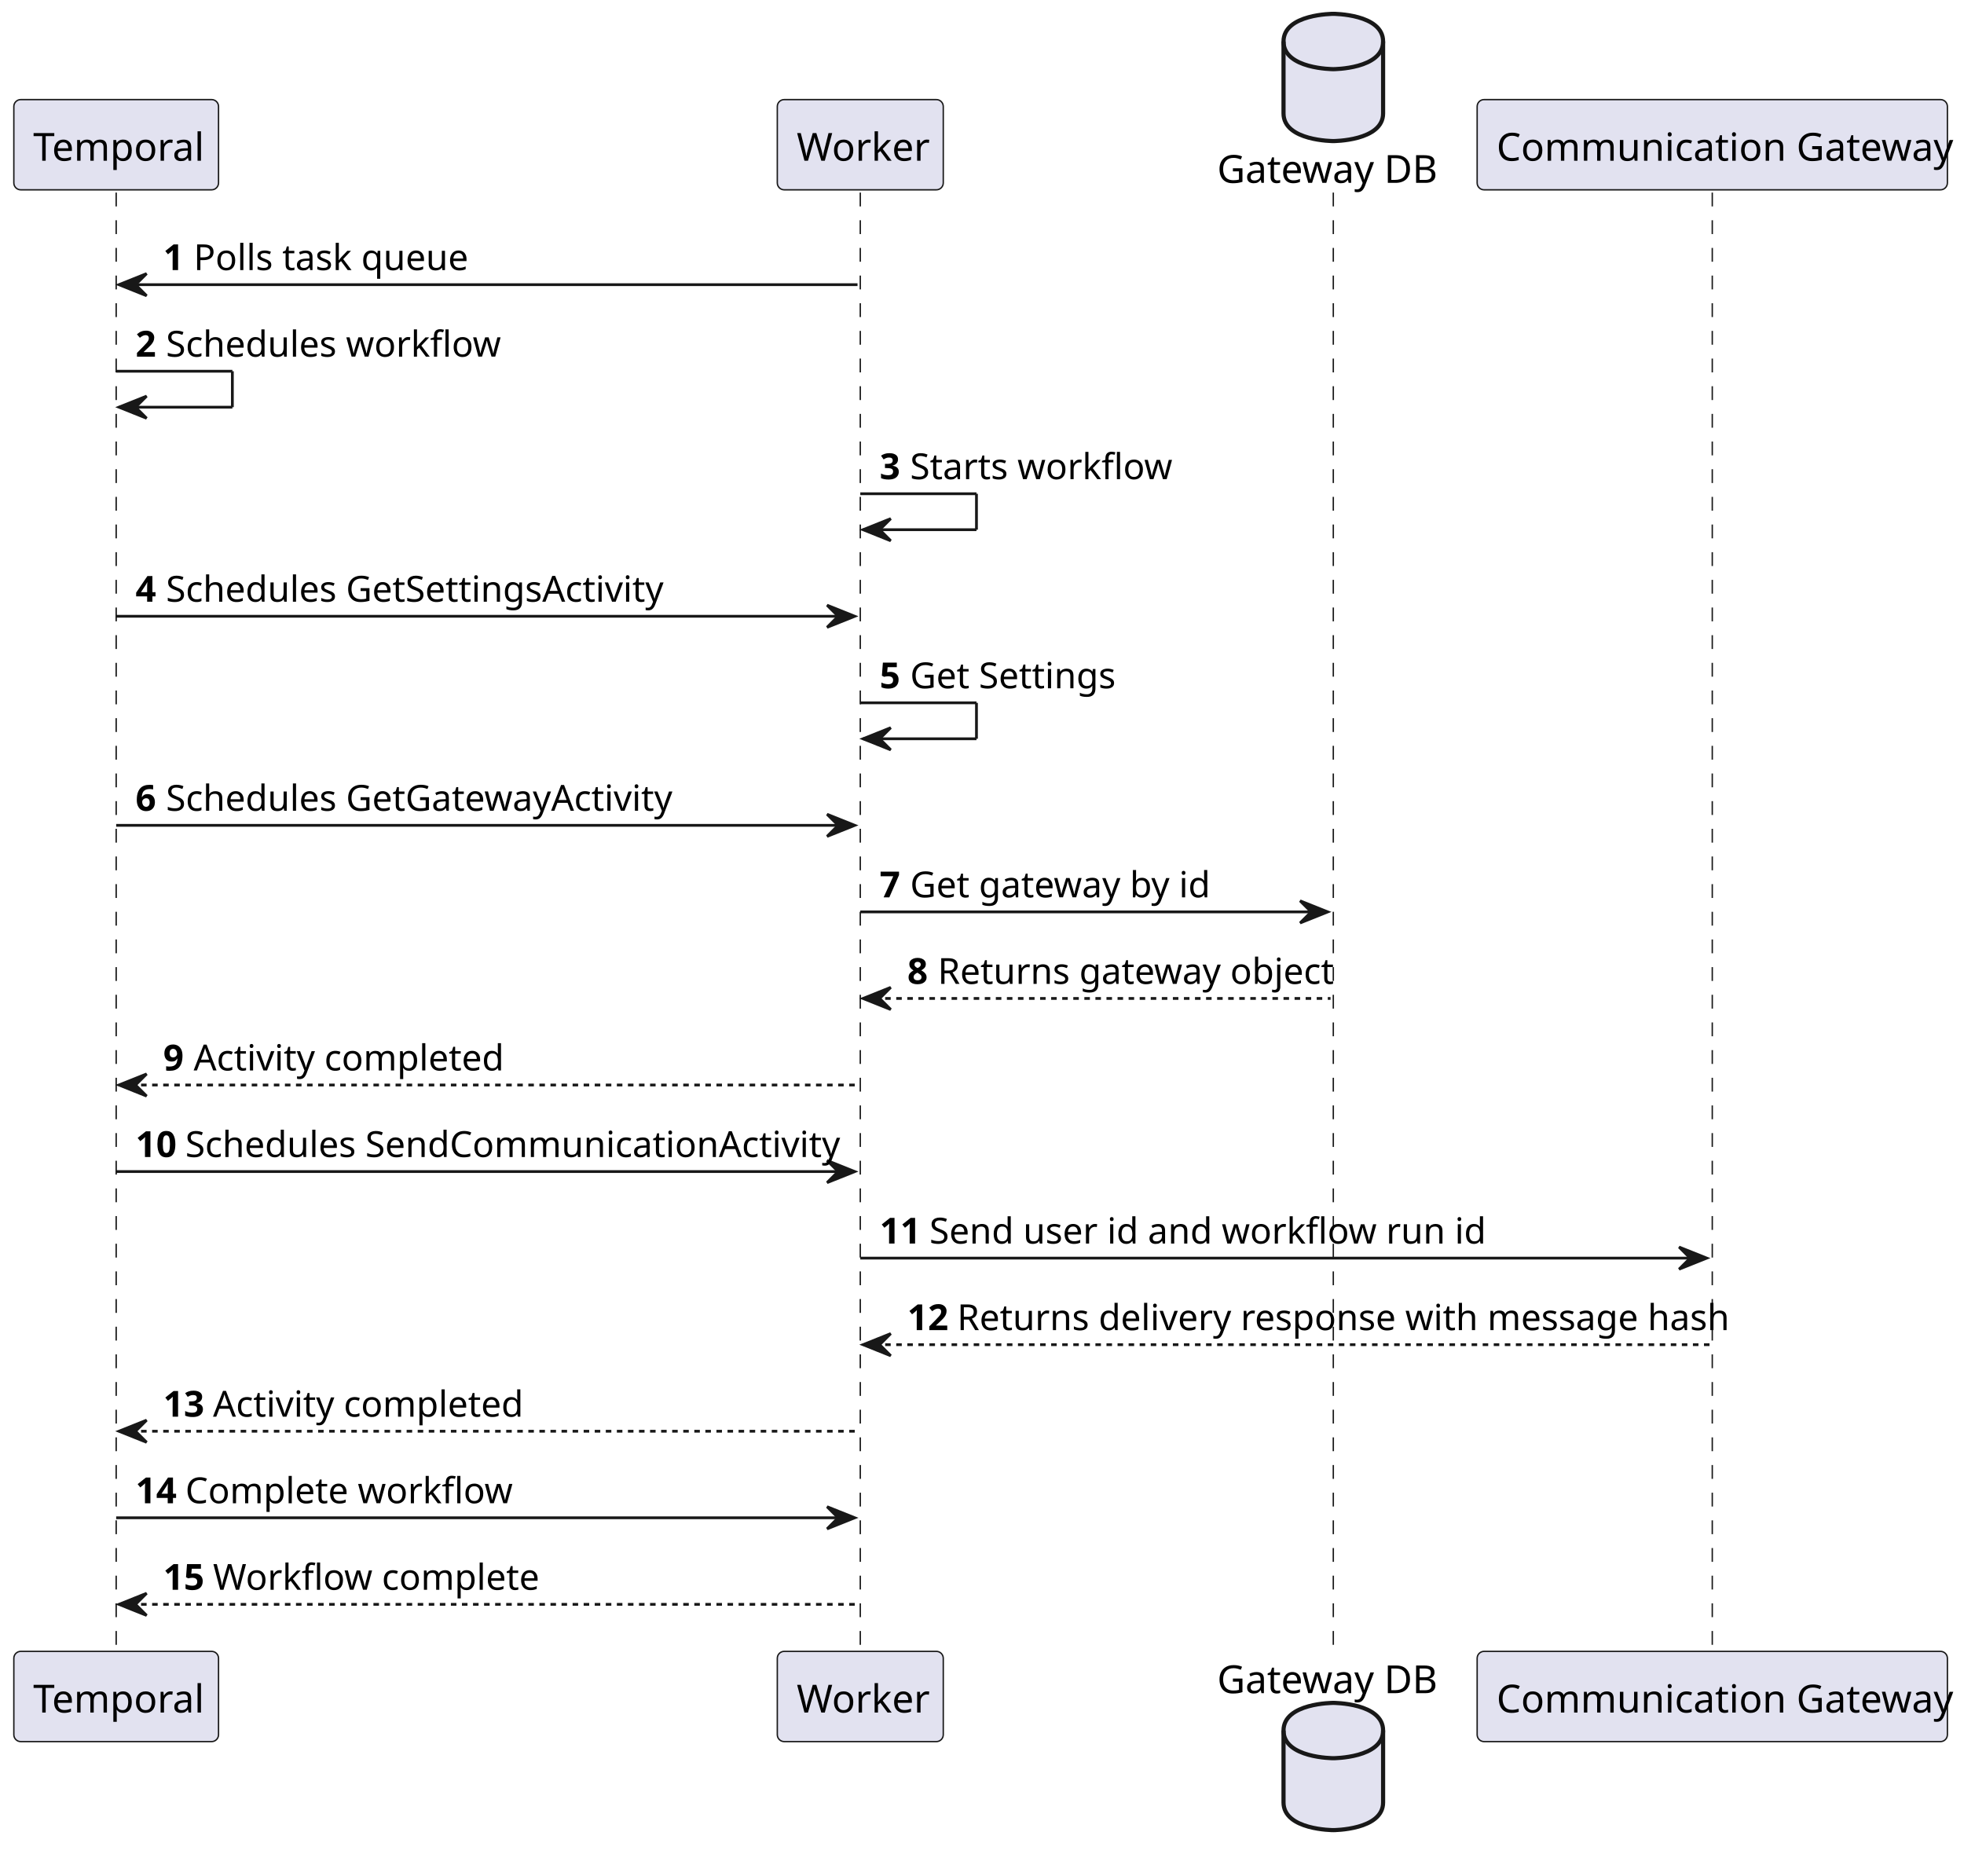
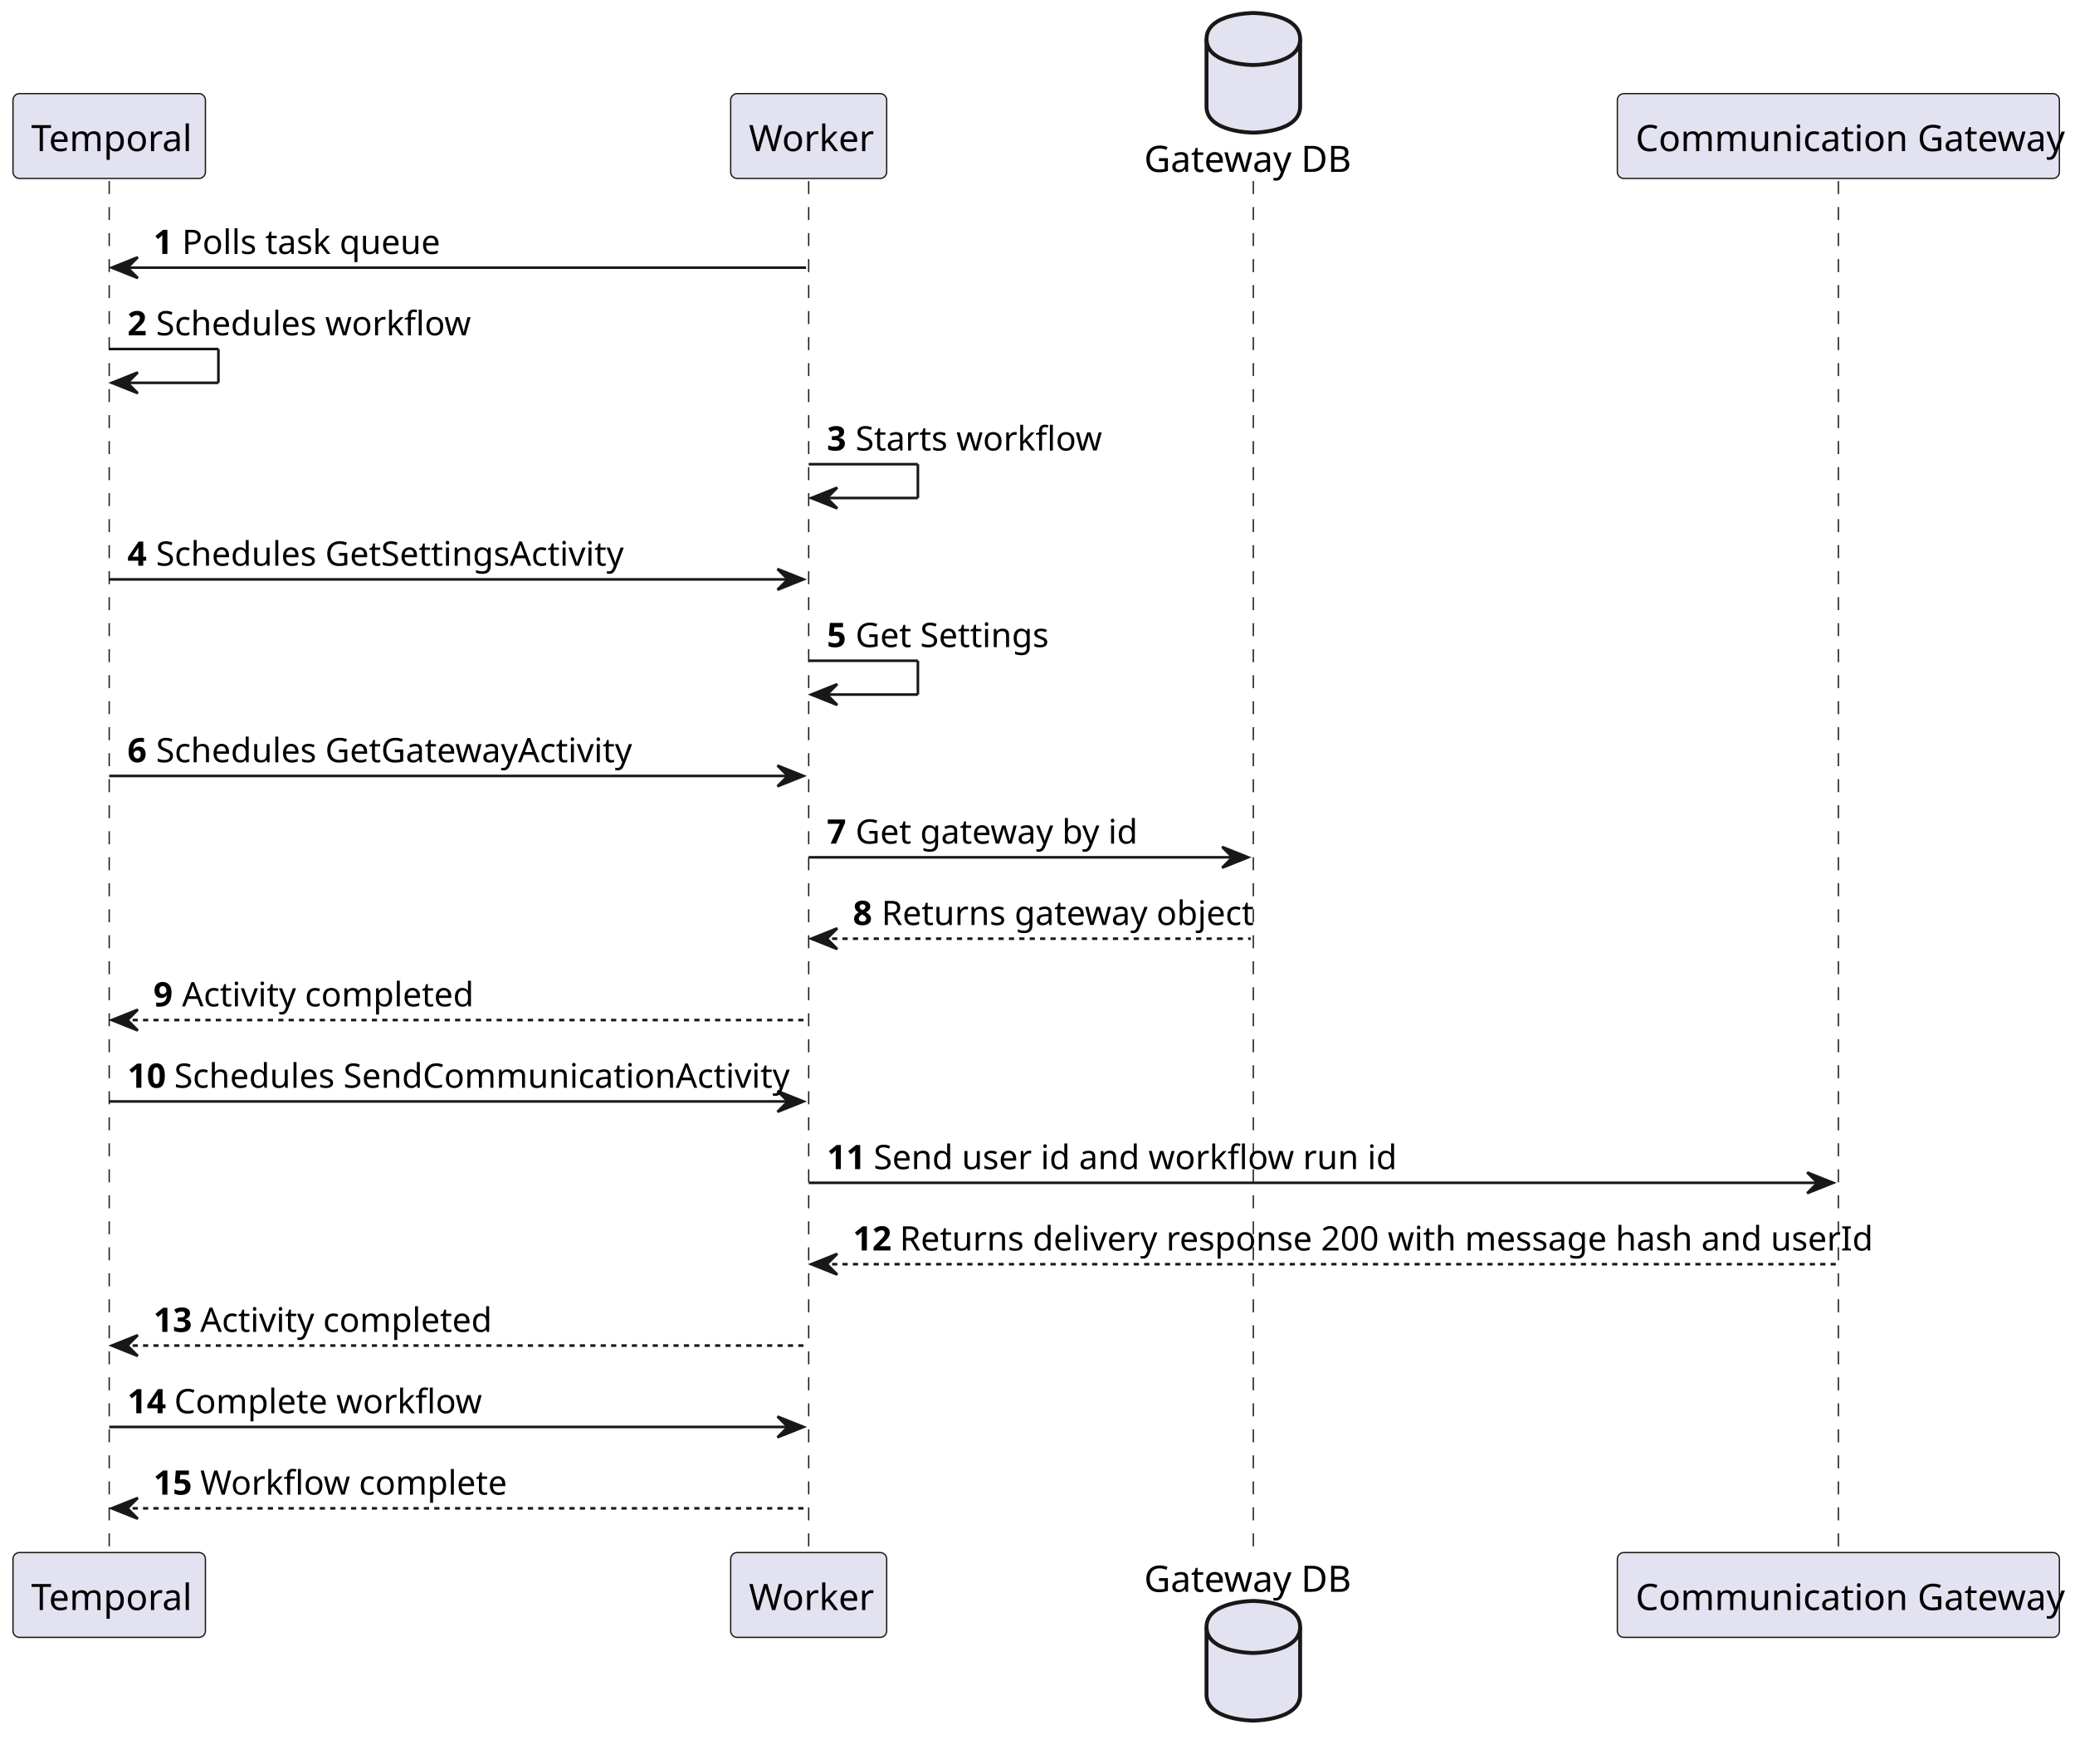
- <svg xmlns="http://www.w3.org/2000/svg" contentStyleType="text/css" height="678px" preserveAspectRatio="none" style="width:710px;height:678px;background:#FFFFFF;" version="1.1" viewBox="0 0 710 678" width="710px" zoomAndPan="magnify">
+ <svg xmlns="http://www.w3.org/2000/svg" contentStyleType="text/css" height="678px" preserveAspectRatio="none" style="width:798px;height:678px;background:#FFFFFF;" version="1.1" viewBox="0 0 798 678" width="798px" zoomAndPan="magnify">
  <defs />
  <g>
    <line style="stroke:#181818;stroke-width:0.5;stroke-dasharray:5.0,5.0;" x1="42" x2="42" y1="69.621" y2="597.986" />
    <line style="stroke:#181818;stroke-width:0.5;stroke-dasharray:5.0,5.0;" x1="311" x2="311" y1="69.621" y2="597.986" />
    <line style="stroke:#181818;stroke-width:0.5;stroke-dasharray:5.0,5.0;" x1="482" x2="482" y1="69.621" y2="597.986" />
-     <line style="stroke:#181818;stroke-width:0.5;stroke-dasharray:5.0,5.0;" x1="619" x2="619" y1="69.621" y2="597.986" />
+     <line style="stroke:#181818;stroke-width:0.5;stroke-dasharray:5.0,5.0;" x1="707" x2="707" y1="69.621" y2="597.986" />
    <rect fill="#E2E2F0" height="32.621" rx="2.5" ry="2.5" style="stroke:#181818;stroke-width:0.5;" width="74" x="5" y="36" />
    <text fill="#000000" font-family="sans-serif" font-size="14" lengthAdjust="spacing" textLength="60" x="12" y="58.107">Temporal</text>
    <rect fill="#E2E2F0" height="32.621" rx="2.5" ry="2.5" style="stroke:#181818;stroke-width:0.5;" width="74" x="5" y="596.986" />
    <text fill="#000000" font-family="sans-serif" font-size="14" lengthAdjust="spacing" textLength="60" x="12" y="619.094">Temporal</text>
    <rect fill="#E2E2F0" height="32.621" rx="2.5" ry="2.5" style="stroke:#181818;stroke-width:0.5;" width="60" x="281" y="36" />
    <text fill="#000000" font-family="sans-serif" font-size="14" lengthAdjust="spacing" textLength="46" x="288" y="58.107">Worker</text>
    <rect fill="#E2E2F0" height="32.621" rx="2.5" ry="2.5" style="stroke:#181818;stroke-width:0.5;" width="60" x="281" y="596.986" />
    <text fill="#000000" font-family="sans-serif" font-size="14" lengthAdjust="spacing" textLength="46" x="288" y="619.094">Worker</text>
    <text fill="#000000" font-family="sans-serif" font-size="14" lengthAdjust="spacing" textLength="78" x="440" y="66.107">Gateway DB</text>
    <path d="M464,15 C464,5 482,5 482,5 C482,5 500,5 500,15 L500,41 C500,51 482,51 482,51 C482,51 464,51 464,41 L464,15 " fill="#E2E2F0" style="stroke:#181818;stroke-width:1.5;" />
    <path d="M464,15 C464,25 482,25 482,25 C482,25 500,25 500,15 " fill="none" style="stroke:#181818;stroke-width:1.5;" />
    <text fill="#000000" font-family="sans-serif" font-size="14" lengthAdjust="spacing" textLength="78" x="440" y="612.094">Gateway DB</text>
    <path d="M464,625.607 C464,615.607 482,615.607 482,615.607 C482,615.607 500,615.607 500,625.607 L500,651.607 C500,661.607 482,661.607 482,661.607 C482,661.607 464,661.607 464,651.607 L464,625.607 " fill="#E2E2F0" style="stroke:#181818;stroke-width:1.5;" />
    <path d="M464,625.607 C464,635.607 482,635.607 482,635.607 C482,635.607 500,635.607 500,625.607 " fill="none" style="stroke:#181818;stroke-width:1.5;" />
-     <rect fill="#E2E2F0" height="32.621" rx="2.5" ry="2.5" style="stroke:#181818;stroke-width:0.5;" width="170" x="534" y="36" />
-     <text fill="#000000" font-family="sans-serif" font-size="14" lengthAdjust="spacing" textLength="156" x="541" y="58.107">Communication Gateway</text>
-     <rect fill="#E2E2F0" height="32.621" rx="2.5" ry="2.5" style="stroke:#181818;stroke-width:0.5;" width="170" x="534" y="596.986" />
-     <text fill="#000000" font-family="sans-serif" font-size="14" lengthAdjust="spacing" textLength="156" x="541" y="619.094">Communication Gateway</text>
+     <rect fill="#E2E2F0" height="32.621" rx="2.5" ry="2.5" style="stroke:#181818;stroke-width:0.5;" width="170" x="622" y="36" />
+     <text fill="#000000" font-family="sans-serif" font-size="14" lengthAdjust="spacing" textLength="156" x="629" y="58.107">Communication Gateway</text>
+     <rect fill="#E2E2F0" height="32.621" rx="2.5" ry="2.5" style="stroke:#181818;stroke-width:0.5;" width="170" x="622" y="596.986" />
+     <text fill="#000000" font-family="sans-serif" font-size="14" lengthAdjust="spacing" textLength="156" x="629" y="619.094">Communication Gateway</text>
    <polygon fill="#181818" points="53,98.912,43,102.912,53,106.912,49,102.912" style="stroke:#181818;stroke-width:1.0;" />
    <line style="stroke:#181818;stroke-width:1.0;" x1="47" x2="310" y1="102.912" y2="102.912" />
    <text fill="#000000" font-family="sans-serif" font-size="13" font-weight="bold" lengthAdjust="spacing" textLength="7" x="59" y="97.649">1</text>
    <text fill="#000000" font-family="sans-serif" font-size="13" lengthAdjust="spacing" textLength="97" x="70" y="97.649">Polls task queue</text>
    <line style="stroke:#181818;stroke-width:1.0;" x1="42" x2="84" y1="134.203" y2="134.203" />
    <line style="stroke:#181818;stroke-width:1.0;" x1="84" x2="84" y1="134.203" y2="147.203" />
    <line style="stroke:#181818;stroke-width:1.0;" x1="43" x2="84" y1="147.203" y2="147.203" />
    <polygon fill="#181818" points="53,143.203,43,147.203,53,151.203,49,147.203" style="stroke:#181818;stroke-width:1.0;" />
    <text fill="#000000" font-family="sans-serif" font-size="13" font-weight="bold" lengthAdjust="spacing" textLength="7" x="49" y="128.94">2</text>
    <text fill="#000000" font-family="sans-serif" font-size="13" lengthAdjust="spacing" textLength="114" x="60" y="128.94">Schedules workflow</text>
    <line style="stroke:#181818;stroke-width:1.0;" x1="311" x2="353" y1="178.494" y2="178.494" />
    <line style="stroke:#181818;stroke-width:1.0;" x1="353" x2="353" y1="178.494" y2="191.494" />
    <line style="stroke:#181818;stroke-width:1.0;" x1="312" x2="353" y1="191.494" y2="191.494" />
    <polygon fill="#181818" points="322,187.494,312,191.494,322,195.494,318,191.494" style="stroke:#181818;stroke-width:1.0;" />
    <text fill="#000000" font-family="sans-serif" font-size="13" font-weight="bold" lengthAdjust="spacing" textLength="7" x="318" y="173.231">3</text>
    <text fill="#000000" font-family="sans-serif" font-size="13" lengthAdjust="spacing" textLength="88" x="329" y="173.231">Starts workflow</text>
    <polygon fill="#181818" points="299,218.785,309,222.785,299,226.785,303,222.785" style="stroke:#181818;stroke-width:1.0;" />
    <line style="stroke:#181818;stroke-width:1.0;" x1="42" x2="305" y1="222.785" y2="222.785" />
    <text fill="#000000" font-family="sans-serif" font-size="13" font-weight="bold" lengthAdjust="spacing" textLength="7" x="49" y="217.523">4</text>
    <text fill="#000000" font-family="sans-serif" font-size="13" lengthAdjust="spacing" textLength="176" x="60" y="217.523">Schedules GetSettingsActivity</text>
    <line style="stroke:#181818;stroke-width:1.0;" x1="311" x2="353" y1="254.076" y2="254.076" />
    <line style="stroke:#181818;stroke-width:1.0;" x1="353" x2="353" y1="254.076" y2="267.076" />
    <line style="stroke:#181818;stroke-width:1.0;" x1="312" x2="353" y1="267.076" y2="267.076" />
    <polygon fill="#181818" points="322,263.076,312,267.076,322,271.076,318,267.076" style="stroke:#181818;stroke-width:1.0;" />
    <text fill="#000000" font-family="sans-serif" font-size="13" font-weight="bold" lengthAdjust="spacing" textLength="7" x="318" y="248.814">5</text>
    <text fill="#000000" font-family="sans-serif" font-size="13" lengthAdjust="spacing" textLength="73" x="329" y="248.814">Get Settings</text>
    <polygon fill="#181818" points="299,294.367,309,298.367,299,302.367,303,298.367" style="stroke:#181818;stroke-width:1.0;" />
    <line style="stroke:#181818;stroke-width:1.0;" x1="42" x2="305" y1="298.367" y2="298.367" />
    <text fill="#000000" font-family="sans-serif" font-size="13" font-weight="bold" lengthAdjust="spacing" textLength="7" x="49" y="293.104">6</text>
    <text fill="#000000" font-family="sans-serif" font-size="13" lengthAdjust="spacing" textLength="179" x="60" y="293.104">Schedules GetGatewayActivity</text>
    <polygon fill="#181818" points="470,325.658,480,329.658,470,333.658,474,329.658" style="stroke:#181818;stroke-width:1.0;" />
    <line style="stroke:#181818;stroke-width:1.0;" x1="311" x2="476" y1="329.658" y2="329.658" />
    <text fill="#000000" font-family="sans-serif" font-size="13" font-weight="bold" lengthAdjust="spacing" textLength="7" x="318" y="324.396">7</text>
    <text fill="#000000" font-family="sans-serif" font-size="13" lengthAdjust="spacing" textLength="105" x="329" y="324.396">Get gateway by id</text>
    <polygon fill="#181818" points="322,356.949,312,360.949,322,364.949,318,360.949" style="stroke:#181818;stroke-width:1.0;" />
    <line style="stroke:#181818;stroke-width:1.0;stroke-dasharray:2.0,2.0;" x1="316" x2="481" y1="360.949" y2="360.949" />
    <text fill="#000000" font-family="sans-serif" font-size="13" font-weight="bold" lengthAdjust="spacing" textLength="7" x="328" y="355.687">8</text>
    <text fill="#000000" font-family="sans-serif" font-size="13" lengthAdjust="spacing" textLength="136" x="339" y="355.687">Returns gateway object</text>
    <polygon fill="#181818" points="53,388.24,43,392.24,53,396.24,49,392.24" style="stroke:#181818;stroke-width:1.0;" />
    <line style="stroke:#181818;stroke-width:1.0;stroke-dasharray:2.0,2.0;" x1="47" x2="310" y1="392.24" y2="392.24" />
    <text fill="#000000" font-family="sans-serif" font-size="13" font-weight="bold" lengthAdjust="spacing" textLength="7" x="59" y="386.978">9</text>
    <text fill="#000000" font-family="sans-serif" font-size="13" lengthAdjust="spacing" textLength="106" x="70" y="386.978">Activity completed</text>
    <polygon fill="#181818" points="299,419.531,309,423.531,299,427.531,303,423.531" style="stroke:#181818;stroke-width:1.0;" />
    <line style="stroke:#181818;stroke-width:1.0;" x1="42" x2="305" y1="423.531" y2="423.531" />
    <text fill="#000000" font-family="sans-serif" font-size="13" font-weight="bold" lengthAdjust="spacing" textLength="14" x="49" y="418.269">10</text>
    <text fill="#000000" font-family="sans-serif" font-size="13" lengthAdjust="spacing" textLength="227" x="67" y="418.269">Schedules SendCommunicationActivity</text>
-     <polygon fill="#181818" points="607,450.822,617,454.822,607,458.822,611,454.822" style="stroke:#181818;stroke-width:1.0;" />
-     <line style="stroke:#181818;stroke-width:1.0;" x1="311" x2="613" y1="454.822" y2="454.822" />
+     <polygon fill="#181818" points="695,450.822,705,454.822,695,458.822,699,454.822" style="stroke:#181818;stroke-width:1.0;" />
+     <line style="stroke:#181818;stroke-width:1.0;" x1="311" x2="701" y1="454.822" y2="454.822" />
    <text fill="#000000" font-family="sans-serif" font-size="13" font-weight="bold" lengthAdjust="spacing" textLength="14" x="318" y="449.56">11</text>
    <text fill="#000000" font-family="sans-serif" font-size="13" lengthAdjust="spacing" textLength="187" x="336" y="449.56">Send user id and workflow run id</text>
    <polygon fill="#181818" points="322,482.113,312,486.113,322,490.113,318,486.113" style="stroke:#181818;stroke-width:1.0;" />
-     <line style="stroke:#181818;stroke-width:1.0;stroke-dasharray:2.0,2.0;" x1="316" x2="618" y1="486.113" y2="486.113" />
+     <line style="stroke:#181818;stroke-width:1.0;stroke-dasharray:2.0,2.0;" x1="316" x2="706" y1="486.113" y2="486.113" />
    <text fill="#000000" font-family="sans-serif" font-size="13" font-weight="bold" lengthAdjust="spacing" textLength="14" x="328" y="480.851">12</text>
-     <text fill="#000000" font-family="sans-serif" font-size="13" lengthAdjust="spacing" textLength="265" x="346" y="480.851">Returns delivery response with message hash</text>
+     <text fill="#000000" font-family="sans-serif" font-size="13" lengthAdjust="spacing" textLength="354" x="346" y="480.851">Returns delivery response 200 with message hash and userId</text>
    <polygon fill="#181818" points="53,513.404,43,517.404,53,521.404,49,517.404" style="stroke:#181818;stroke-width:1.0;" />
    <line style="stroke:#181818;stroke-width:1.0;stroke-dasharray:2.0,2.0;" x1="47" x2="310" y1="517.404" y2="517.404" />
    <text fill="#000000" font-family="sans-serif" font-size="13" font-weight="bold" lengthAdjust="spacing" textLength="14" x="59" y="512.142">13</text>
    <text fill="#000000" font-family="sans-serif" font-size="13" lengthAdjust="spacing" textLength="106" x="77" y="512.142">Activity completed</text>
    <polygon fill="#181818" points="299,544.695,309,548.695,299,552.695,303,548.695" style="stroke:#181818;stroke-width:1.0;" />
    <line style="stroke:#181818;stroke-width:1.0;" x1="42" x2="305" y1="548.695" y2="548.695" />
    <text fill="#000000" font-family="sans-serif" font-size="13" font-weight="bold" lengthAdjust="spacing" textLength="14" x="49" y="543.433">14</text>
    <text fill="#000000" font-family="sans-serif" font-size="13" lengthAdjust="spacing" textLength="108" x="67" y="543.433">Complete workflow</text>
    <polygon fill="#181818" points="53,575.986,43,579.986,53,583.986,49,579.986" style="stroke:#181818;stroke-width:1.0;" />
    <line style="stroke:#181818;stroke-width:1.0;stroke-dasharray:2.0,2.0;" x1="47" x2="310" y1="579.986" y2="579.986" />
    <text fill="#000000" font-family="sans-serif" font-size="13" font-weight="bold" lengthAdjust="spacing" textLength="14" x="59" y="574.724">15</text>
    <text fill="#000000" font-family="sans-serif" font-size="13" lengthAdjust="spacing" textLength="110" x="77" y="574.724">Workflow complete</text>
  </g>
</svg>
